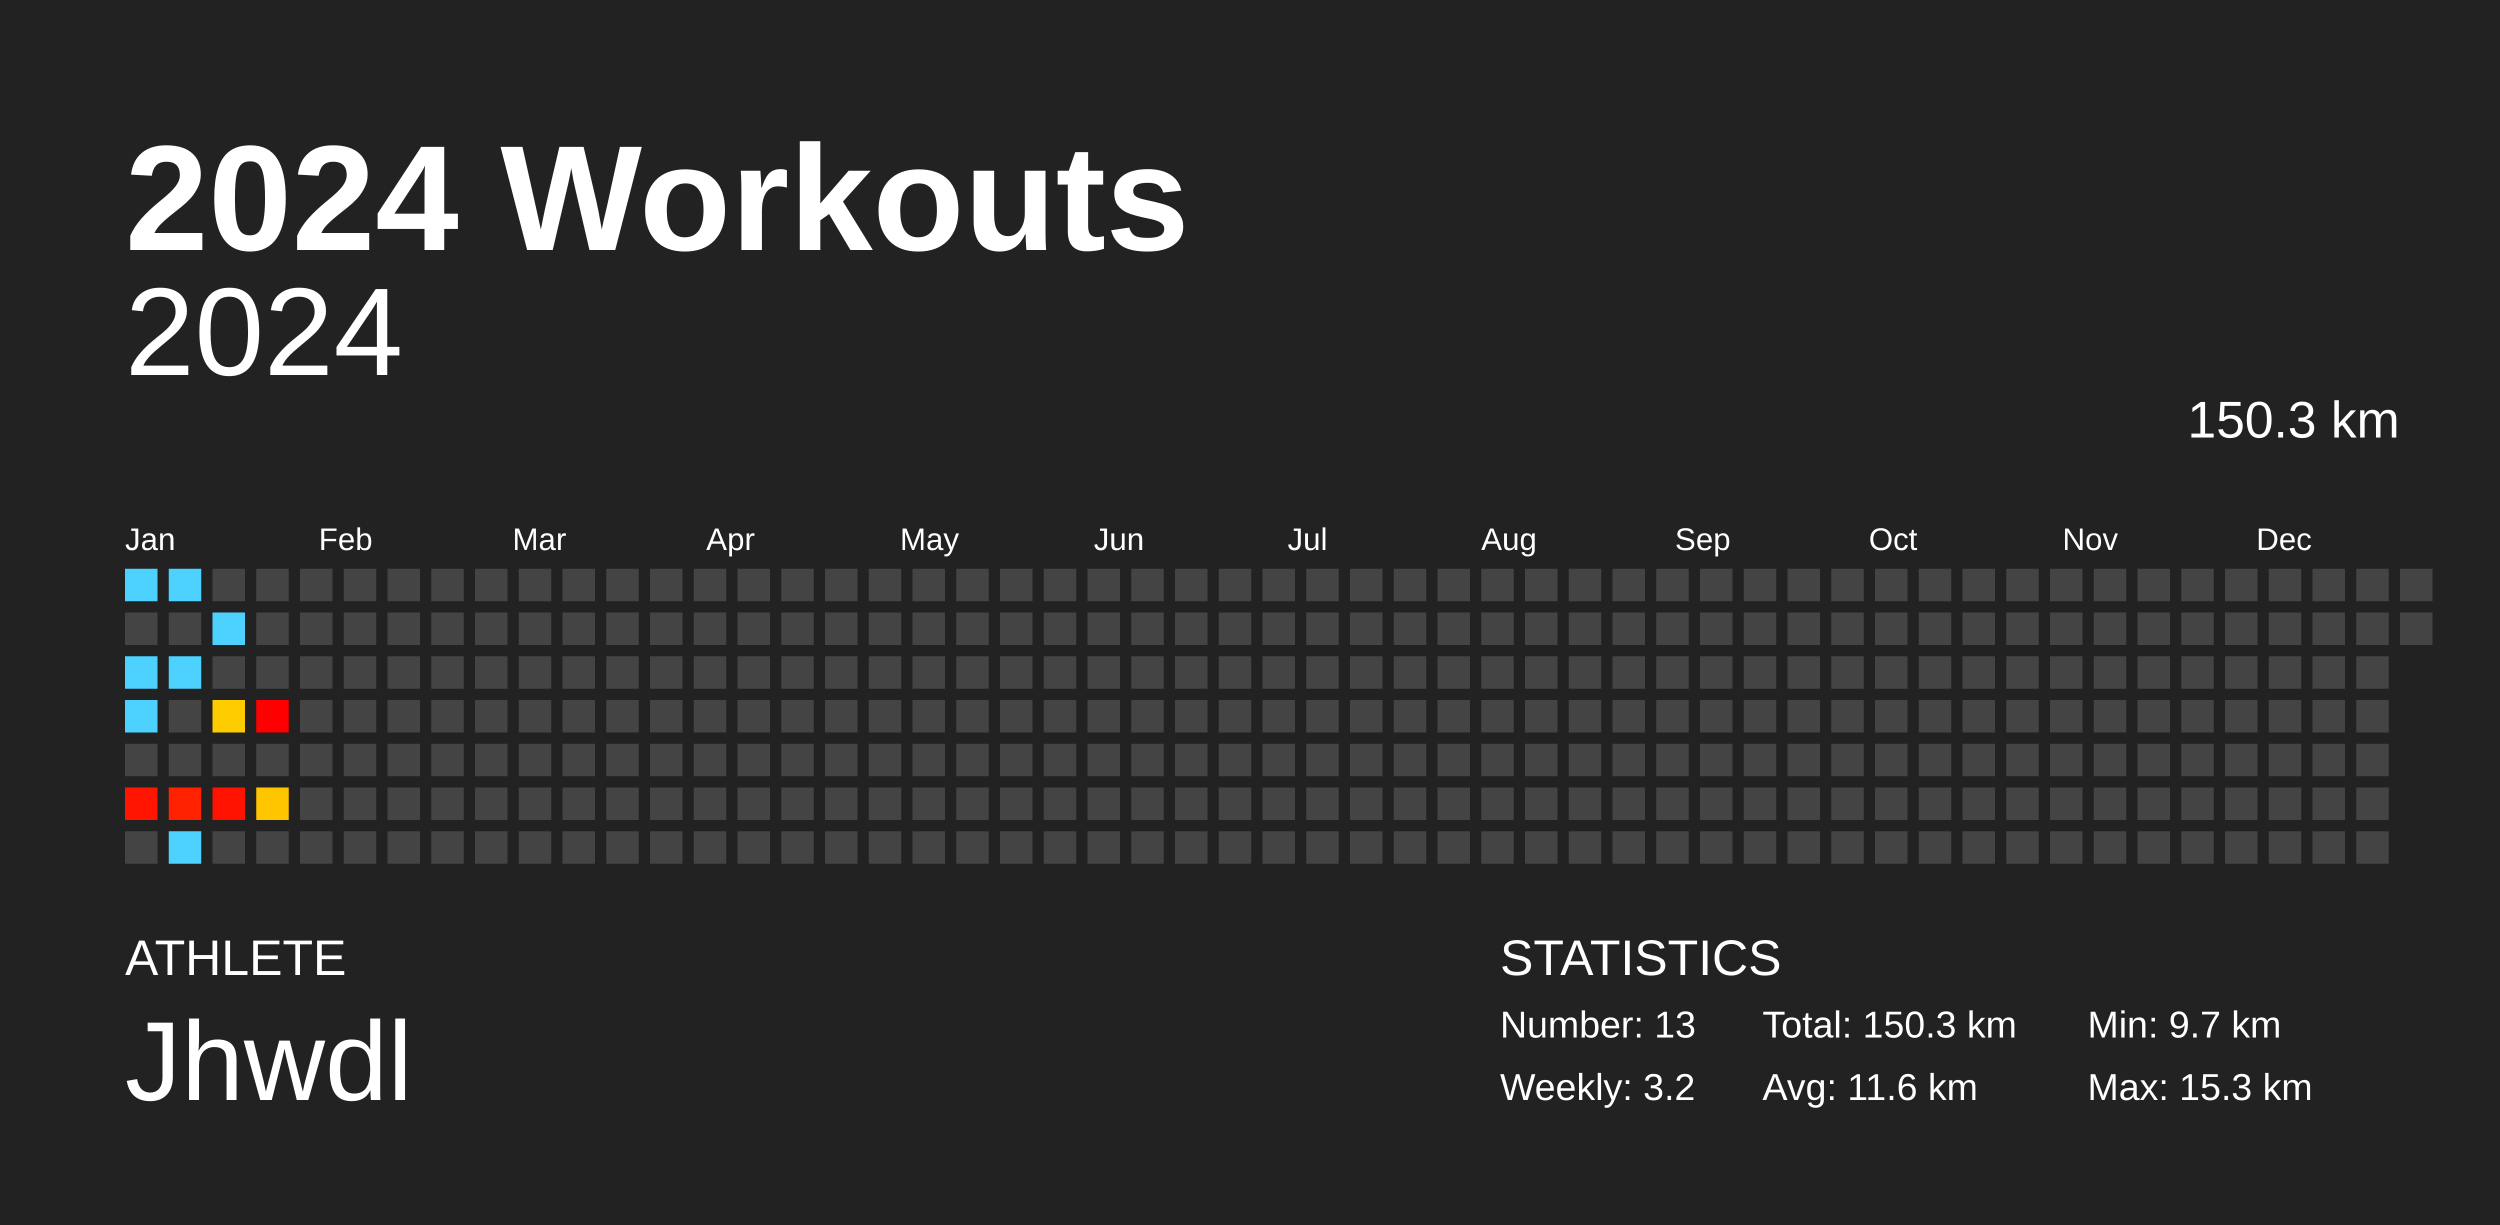
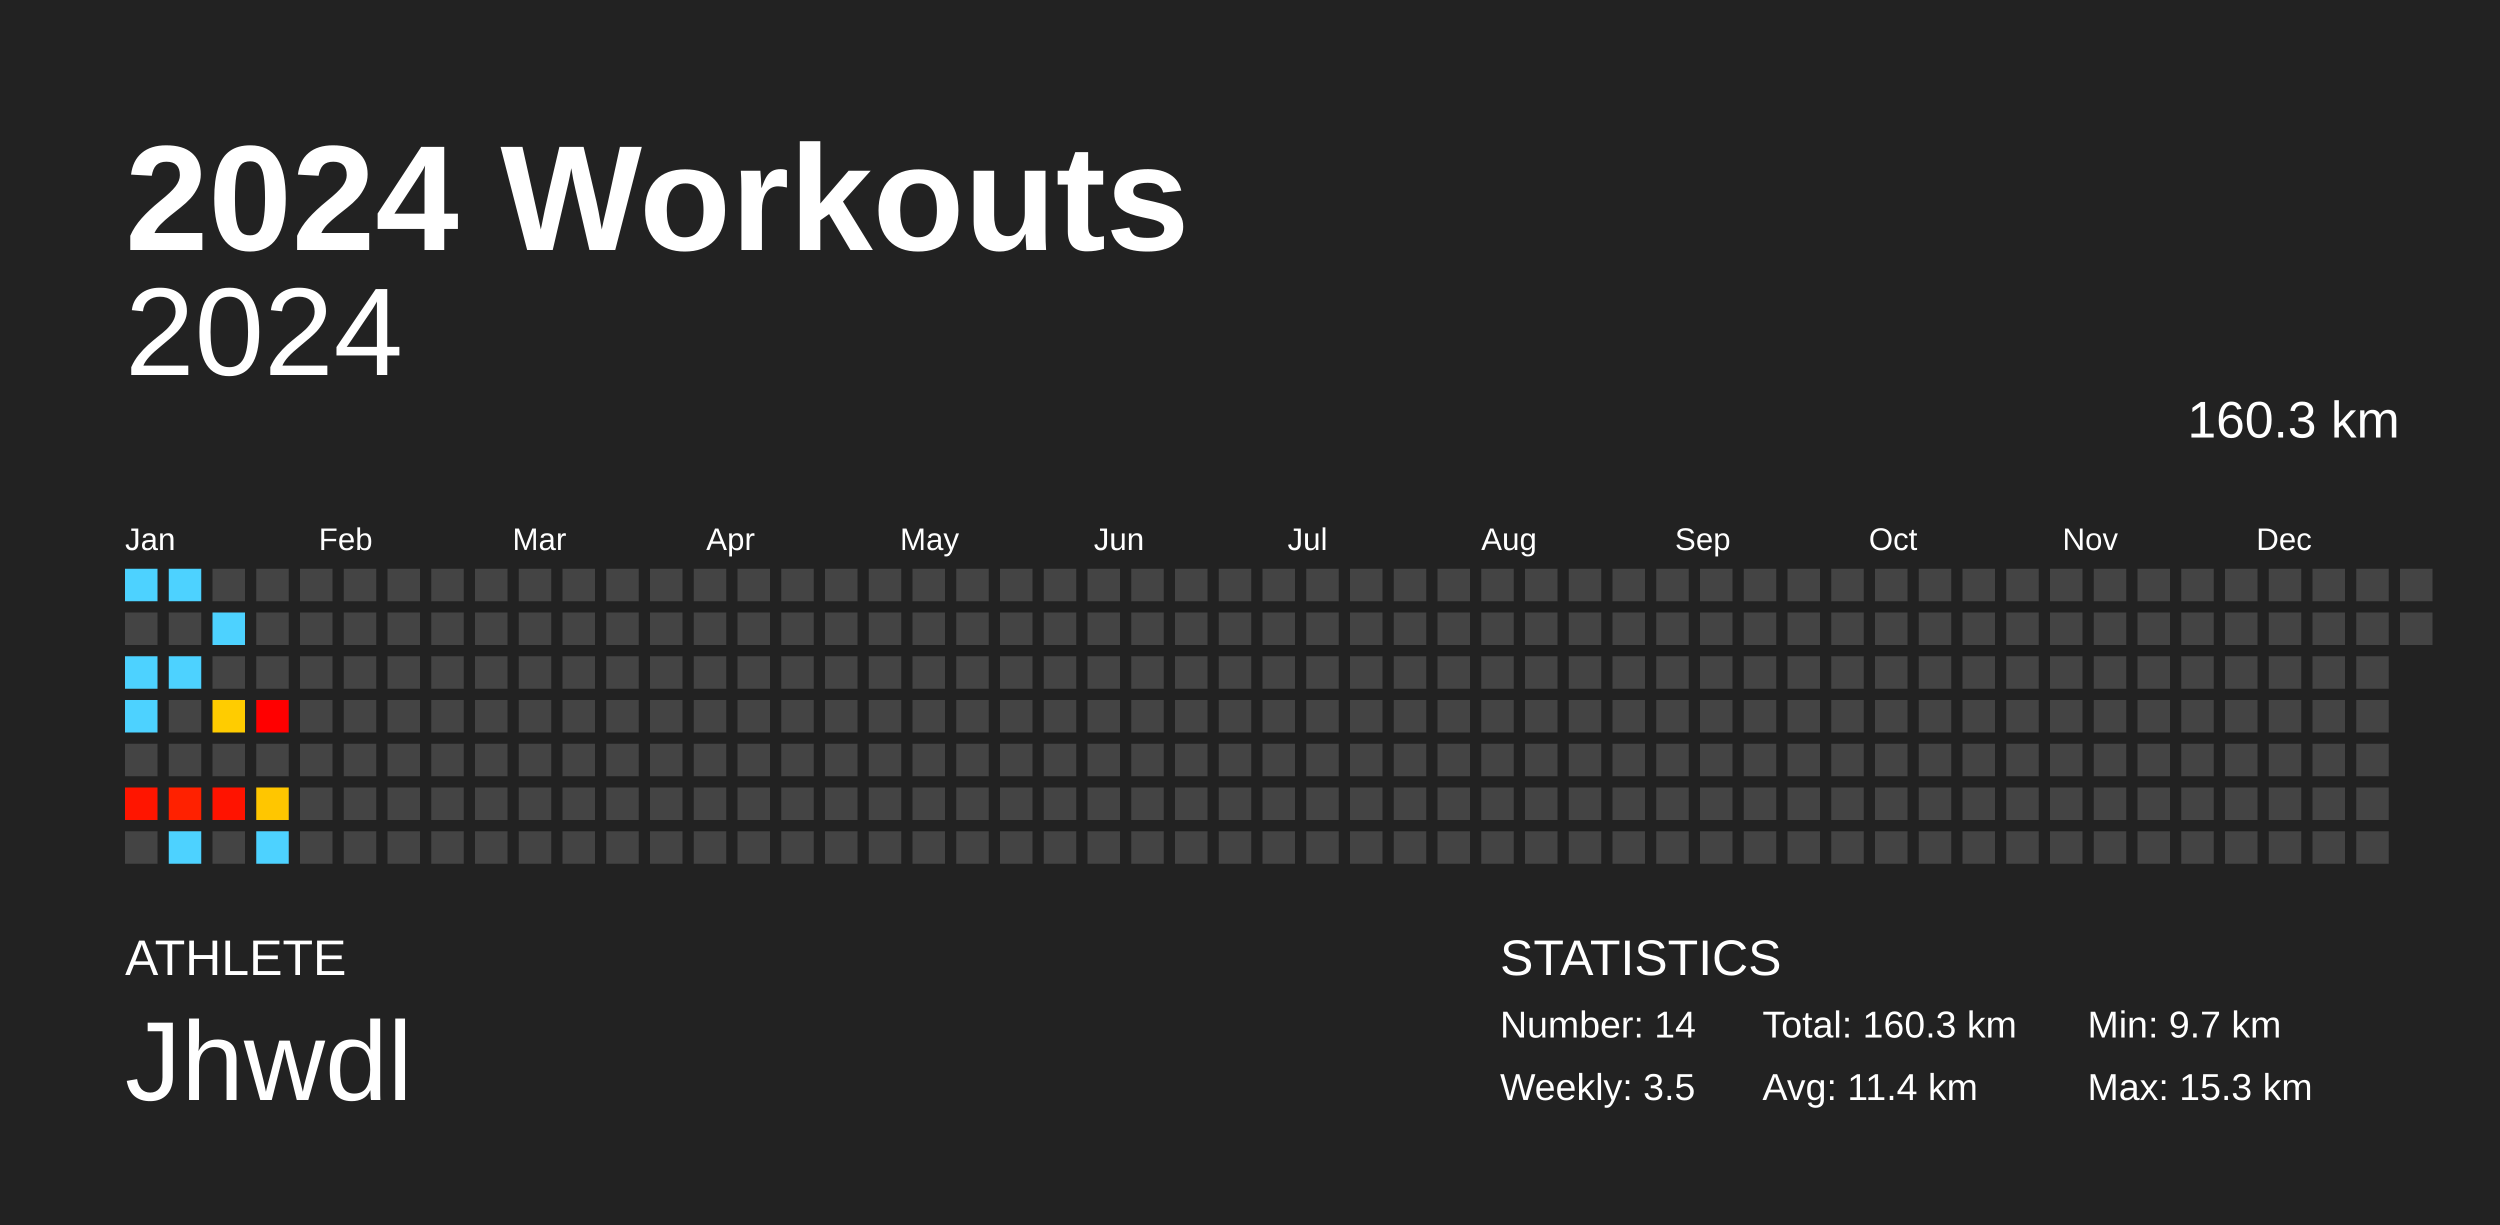
<svg xmlns="http://www.w3.org/2000/svg" baseProfile="full" height="98mm" version="1.1" viewBox="0,0,200,98" width="200mm">
  <defs />
  <rect fill="#222222" height="98" width="200" x="0" y="0" />
  <text fill="#FFFFFF" style="font-size:12px; font-family:Arial; font-weight:bold;" x="10" y="20">2024 Workouts</text>
  <text fill="#FFFFFF" style="font-size:4px; font-family:Arial" x="10" y="78">ATHLETE</text>
  <text fill="#FFFFFF" style="font-size:9px; font-family:Arial" x="10" y="88">Jhwdl</text>
  <text fill="#FFFFFF" style="font-size:4px; font-family:Arial" x="120" y="78">STATISTICS</text>
-   <text fill="#FFFFFF" style="font-size:3px; font-family:Arial" x="120" y="83">Number: 13</text>
-   <text fill="#FFFFFF" style="font-size:3px; font-family:Arial" x="120" y="88">Weekly: 3.2</text>
-   <text fill="#FFFFFF" style="font-size:3px; font-family:Arial" x="141" y="83">Total: 150.3 km</text>
-   <text fill="#FFFFFF" style="font-size:3px; font-family:Arial" x="141" y="88">Avg: 11.6 km</text>
+   <text fill="#FFFFFF" style="font-size:3px; font-family:Arial" x="120" y="83">Number: 14</text>
+   <text fill="#FFFFFF" style="font-size:3px; font-family:Arial" x="120" y="88">Weekly: 3.5</text>
+   <text fill="#FFFFFF" style="font-size:3px; font-family:Arial" x="141" y="83">Total: 160.3 km</text>
+   <text fill="#FFFFFF" style="font-size:3px; font-family:Arial" x="141" y="88">Avg: 11.4 km</text>
  <text fill="#FFFFFF" style="font-size:3px; font-family:Arial" x="167" y="83">Min: 9.7 km</text>
  <text fill="#FFFFFF" style="font-size:3px; font-family:Arial" x="167" y="88">Max: 15.3 km</text>
  <text alignment-baseline="hanging" fill="#FFFFFF" style="font-size:10.0px; font-family:Arial;" x="10" y="30">2024</text>
-   <text alignment-baseline="hanging" fill="#FFFFFF" style="font-size:4.125px; font-family:Arial;" x="175" y="35">150.3 km</text>
+   <text alignment-baseline="hanging" fill="#FFFFFF" style="font-size:4.125px; font-family:Arial;" x="175" y="35">160.3 km</text>
  <text fill="#FFFFFF" style="font-size:2.5px; font-family:Arial" x="10.0" y="44">Jan</text>
  <text fill="#FFFFFF" style="font-size:2.5px; font-family:Arial" x="25.5" y="44">Feb</text>
  <text fill="#FFFFFF" style="font-size:2.5px; font-family:Arial" x="41.0" y="44">Mar</text>
  <text fill="#FFFFFF" style="font-size:2.5px; font-family:Arial" x="56.5" y="44">Apr</text>
  <text fill="#FFFFFF" style="font-size:2.5px; font-family:Arial" x="72.0" y="44">May</text>
  <text fill="#FFFFFF" style="font-size:2.5px; font-family:Arial" x="87.5" y="44">Jun</text>
  <text fill="#FFFFFF" style="font-size:2.5px; font-family:Arial" x="103.0" y="44">Jul</text>
  <text fill="#FFFFFF" style="font-size:2.5px; font-family:Arial" x="118.5" y="44">Aug</text>
  <text fill="#FFFFFF" style="font-size:2.5px; font-family:Arial" x="134.0" y="44">Sep</text>
  <text fill="#FFFFFF" style="font-size:2.5px; font-family:Arial" x="149.5" y="44">Oct</text>
  <text fill="#FFFFFF" style="font-size:2.5px; font-family:Arial" x="165.0" y="44">Nov</text>
  <text fill="#FFFFFF" style="font-size:2.5px; font-family:Arial" x="180.5" y="44">Dec</text>
  <rect fill="#4dd2ff" height="2.6" width="2.6" x="10.0" y="45.5" />
  <rect fill="#444444" height="2.6" width="2.6" x="10.0" y="49.0" />
  <rect fill="#4dd2ff" height="2.6" width="2.6" x="10.0" y="52.5" />
  <rect fill="#4dd2ff" height="2.6" width="2.6" x="10.0" y="56.0" />
  <rect fill="#444444" height="2.6" width="2.6" x="10.0" y="59.5" />
  <rect fill="#ff1500" height="2.6" width="2.6" x="10.0" y="63.0" />
  <rect fill="#444444" height="2.6" width="2.6" x="10.0" y="66.5" />
  <rect fill="#4dd2ff" height="2.6" width="2.6" x="13.5" y="45.5" />
  <rect fill="#444444" height="2.6" width="2.6" x="13.5" y="49.0" />
  <rect fill="#4dd2ff" height="2.6" width="2.6" x="13.5" y="52.5" />
  <rect fill="#444444" height="2.6" width="2.6" x="13.5" y="56.0" />
  <rect fill="#444444" height="2.6" width="2.6" x="13.5" y="59.5" />
  <rect fill="#ff2100" height="2.6" width="2.6" x="13.5" y="63.0" />
  <rect fill="#4dd2ff" height="2.6" width="2.6" x="13.5" y="66.5" />
  <rect fill="#444444" height="2.6" width="2.6" x="17.0" y="45.5" />
  <rect fill="#4dd2ff" height="2.6" width="2.6" x="17.0" y="49.0" />
  <rect fill="#444444" height="2.6" width="2.6" x="17.0" y="52.5" />
  <rect fill="#ffcc00" height="2.6" width="2.6" x="17.0" y="56.0" />
  <rect fill="#444444" height="2.6" width="2.6" x="17.0" y="59.5" />
  <rect fill="#ff1300" height="2.6" width="2.6" x="17.0" y="63.0" />
  <rect fill="#444444" height="2.6" width="2.6" x="17.0" y="66.5" />
  <rect fill="#444444" height="2.6" width="2.6" x="20.5" y="45.5" />
  <rect fill="#444444" height="2.6" width="2.6" x="20.5" y="49.0" />
  <rect fill="#444444" height="2.6" width="2.6" x="20.5" y="52.5" />
  <rect fill="#ff0000" height="2.6" width="2.6" x="20.5" y="56.0" />
  <rect fill="#444444" height="2.6" width="2.6" x="20.5" y="59.5" />
  <rect fill="#ffc600" height="2.6" width="2.6" x="20.5" y="63.0" />
-   <rect fill="#444444" height="2.6" width="2.6" x="20.5" y="66.5" />
+   <rect fill="#4dd2ff" height="2.6" width="2.6" x="20.5" y="66.5" />
  <rect fill="#444444" height="2.6" width="2.6" x="24.0" y="45.5" />
  <rect fill="#444444" height="2.6" width="2.6" x="24.0" y="49.0" />
  <rect fill="#444444" height="2.6" width="2.6" x="24.0" y="52.5" />
  <rect fill="#444444" height="2.6" width="2.6" x="24.0" y="56.0" />
  <rect fill="#444444" height="2.6" width="2.6" x="24.0" y="59.5" />
  <rect fill="#444444" height="2.6" width="2.6" x="24.0" y="63.0" />
  <rect fill="#444444" height="2.6" width="2.6" x="24.0" y="66.5" />
  <rect fill="#444444" height="2.6" width="2.6" x="27.5" y="45.5" />
  <rect fill="#444444" height="2.6" width="2.6" x="27.5" y="49.0" />
  <rect fill="#444444" height="2.6" width="2.6" x="27.5" y="52.5" />
  <rect fill="#444444" height="2.6" width="2.6" x="27.5" y="56.0" />
  <rect fill="#444444" height="2.6" width="2.6" x="27.5" y="59.5" />
  <rect fill="#444444" height="2.6" width="2.6" x="27.5" y="63.0" />
  <rect fill="#444444" height="2.6" width="2.6" x="27.5" y="66.5" />
  <rect fill="#444444" height="2.6" width="2.6" x="31.0" y="45.5" />
  <rect fill="#444444" height="2.6" width="2.6" x="31.0" y="49.0" />
  <rect fill="#444444" height="2.6" width="2.6" x="31.0" y="52.5" />
  <rect fill="#444444" height="2.6" width="2.6" x="31.0" y="56.0" />
  <rect fill="#444444" height="2.6" width="2.6" x="31.0" y="59.5" />
  <rect fill="#444444" height="2.6" width="2.6" x="31.0" y="63.0" />
  <rect fill="#444444" height="2.6" width="2.6" x="31.0" y="66.5" />
  <rect fill="#444444" height="2.6" width="2.6" x="34.5" y="45.5" />
  <rect fill="#444444" height="2.6" width="2.6" x="34.5" y="49.0" />
  <rect fill="#444444" height="2.6" width="2.6" x="34.5" y="52.5" />
  <rect fill="#444444" height="2.6" width="2.6" x="34.5" y="56.0" />
  <rect fill="#444444" height="2.6" width="2.6" x="34.5" y="59.5" />
  <rect fill="#444444" height="2.6" width="2.6" x="34.5" y="63.0" />
  <rect fill="#444444" height="2.6" width="2.6" x="34.5" y="66.5" />
  <rect fill="#444444" height="2.6" width="2.6" x="38.0" y="45.5" />
  <rect fill="#444444" height="2.6" width="2.6" x="38.0" y="49.0" />
  <rect fill="#444444" height="2.6" width="2.6" x="38.0" y="52.5" />
  <rect fill="#444444" height="2.6" width="2.6" x="38.0" y="56.0" />
  <rect fill="#444444" height="2.6" width="2.6" x="38.0" y="59.5" />
  <rect fill="#444444" height="2.6" width="2.6" x="38.0" y="63.0" />
  <rect fill="#444444" height="2.6" width="2.6" x="38.0" y="66.5" />
  <rect fill="#444444" height="2.6" width="2.6" x="41.5" y="45.5" />
  <rect fill="#444444" height="2.6" width="2.6" x="41.5" y="49.0" />
  <rect fill="#444444" height="2.6" width="2.6" x="41.5" y="52.5" />
  <rect fill="#444444" height="2.6" width="2.6" x="41.5" y="56.0" />
  <rect fill="#444444" height="2.6" width="2.6" x="41.5" y="59.5" />
  <rect fill="#444444" height="2.6" width="2.6" x="41.5" y="63.0" />
  <rect fill="#444444" height="2.6" width="2.6" x="41.5" y="66.5" />
  <rect fill="#444444" height="2.6" width="2.6" x="45.0" y="45.5" />
  <rect fill="#444444" height="2.6" width="2.6" x="45.0" y="49.0" />
  <rect fill="#444444" height="2.6" width="2.6" x="45.0" y="52.5" />
  <rect fill="#444444" height="2.6" width="2.6" x="45.0" y="56.0" />
  <rect fill="#444444" height="2.6" width="2.6" x="45.0" y="59.5" />
  <rect fill="#444444" height="2.6" width="2.6" x="45.0" y="63.0" />
  <rect fill="#444444" height="2.6" width="2.6" x="45.0" y="66.5" />
  <rect fill="#444444" height="2.6" width="2.6" x="48.5" y="45.5" />
  <rect fill="#444444" height="2.6" width="2.6" x="48.5" y="49.0" />
  <rect fill="#444444" height="2.6" width="2.6" x="48.5" y="52.5" />
  <rect fill="#444444" height="2.6" width="2.6" x="48.5" y="56.0" />
  <rect fill="#444444" height="2.6" width="2.6" x="48.5" y="59.5" />
  <rect fill="#444444" height="2.6" width="2.6" x="48.5" y="63.0" />
  <rect fill="#444444" height="2.6" width="2.6" x="48.5" y="66.5" />
  <rect fill="#444444" height="2.6" width="2.6" x="52.0" y="45.5" />
  <rect fill="#444444" height="2.6" width="2.6" x="52.0" y="49.0" />
  <rect fill="#444444" height="2.6" width="2.6" x="52.0" y="52.5" />
  <rect fill="#444444" height="2.6" width="2.6" x="52.0" y="56.0" />
  <rect fill="#444444" height="2.6" width="2.6" x="52.0" y="59.5" />
  <rect fill="#444444" height="2.6" width="2.6" x="52.0" y="63.0" />
  <rect fill="#444444" height="2.6" width="2.6" x="52.0" y="66.5" />
  <rect fill="#444444" height="2.6" width="2.6" x="55.5" y="45.5" />
  <rect fill="#444444" height="2.6" width="2.6" x="55.5" y="49.0" />
  <rect fill="#444444" height="2.6" width="2.6" x="55.5" y="52.5" />
  <rect fill="#444444" height="2.6" width="2.6" x="55.5" y="56.0" />
  <rect fill="#444444" height="2.6" width="2.6" x="55.5" y="59.5" />
  <rect fill="#444444" height="2.6" width="2.6" x="55.5" y="63.0" />
  <rect fill="#444444" height="2.6" width="2.6" x="55.5" y="66.5" />
  <rect fill="#444444" height="2.6" width="2.6" x="59.0" y="45.5" />
  <rect fill="#444444" height="2.6" width="2.6" x="59.0" y="49.0" />
  <rect fill="#444444" height="2.6" width="2.6" x="59.0" y="52.5" />
  <rect fill="#444444" height="2.6" width="2.6" x="59.0" y="56.0" />
  <rect fill="#444444" height="2.6" width="2.6" x="59.0" y="59.5" />
  <rect fill="#444444" height="2.6" width="2.6" x="59.0" y="63.0" />
  <rect fill="#444444" height="2.6" width="2.6" x="59.0" y="66.5" />
  <rect fill="#444444" height="2.6" width="2.6" x="62.5" y="45.5" />
  <rect fill="#444444" height="2.6" width="2.6" x="62.5" y="49.0" />
  <rect fill="#444444" height="2.6" width="2.6" x="62.5" y="52.5" />
  <rect fill="#444444" height="2.6" width="2.6" x="62.5" y="56.0" />
  <rect fill="#444444" height="2.6" width="2.6" x="62.5" y="59.5" />
  <rect fill="#444444" height="2.6" width="2.6" x="62.5" y="63.0" />
  <rect fill="#444444" height="2.6" width="2.6" x="62.5" y="66.5" />
  <rect fill="#444444" height="2.6" width="2.6" x="66.0" y="45.5" />
  <rect fill="#444444" height="2.6" width="2.6" x="66.0" y="49.0" />
  <rect fill="#444444" height="2.6" width="2.6" x="66.0" y="52.5" />
  <rect fill="#444444" height="2.6" width="2.6" x="66.0" y="56.0" />
  <rect fill="#444444" height="2.6" width="2.6" x="66.0" y="59.5" />
  <rect fill="#444444" height="2.6" width="2.6" x="66.0" y="63.0" />
  <rect fill="#444444" height="2.6" width="2.6" x="66.0" y="66.5" />
  <rect fill="#444444" height="2.6" width="2.6" x="69.5" y="45.5" />
  <rect fill="#444444" height="2.6" width="2.6" x="69.5" y="49.0" />
  <rect fill="#444444" height="2.6" width="2.6" x="69.5" y="52.5" />
  <rect fill="#444444" height="2.6" width="2.6" x="69.5" y="56.0" />
  <rect fill="#444444" height="2.6" width="2.6" x="69.5" y="59.5" />
  <rect fill="#444444" height="2.6" width="2.6" x="69.5" y="63.0" />
  <rect fill="#444444" height="2.6" width="2.6" x="69.5" y="66.5" />
  <rect fill="#444444" height="2.6" width="2.6" x="73.0" y="45.5" />
  <rect fill="#444444" height="2.6" width="2.6" x="73.0" y="49.0" />
  <rect fill="#444444" height="2.6" width="2.6" x="73.0" y="52.5" />
  <rect fill="#444444" height="2.6" width="2.6" x="73.0" y="56.0" />
  <rect fill="#444444" height="2.6" width="2.6" x="73.0" y="59.5" />
  <rect fill="#444444" height="2.6" width="2.6" x="73.0" y="63.0" />
  <rect fill="#444444" height="2.6" width="2.6" x="73.0" y="66.5" />
  <rect fill="#444444" height="2.6" width="2.6" x="76.5" y="45.5" />
  <rect fill="#444444" height="2.6" width="2.6" x="76.5" y="49.0" />
  <rect fill="#444444" height="2.6" width="2.6" x="76.5" y="52.5" />
  <rect fill="#444444" height="2.6" width="2.6" x="76.5" y="56.0" />
  <rect fill="#444444" height="2.6" width="2.6" x="76.5" y="59.5" />
  <rect fill="#444444" height="2.6" width="2.6" x="76.5" y="63.0" />
  <rect fill="#444444" height="2.6" width="2.6" x="76.5" y="66.5" />
  <rect fill="#444444" height="2.6" width="2.6" x="80.0" y="45.5" />
  <rect fill="#444444" height="2.6" width="2.6" x="80.0" y="49.0" />
  <rect fill="#444444" height="2.6" width="2.6" x="80.0" y="52.5" />
  <rect fill="#444444" height="2.6" width="2.6" x="80.0" y="56.0" />
  <rect fill="#444444" height="2.6" width="2.6" x="80.0" y="59.5" />
  <rect fill="#444444" height="2.6" width="2.6" x="80.0" y="63.0" />
  <rect fill="#444444" height="2.6" width="2.6" x="80.0" y="66.5" />
  <rect fill="#444444" height="2.6" width="2.6" x="83.5" y="45.5" />
  <rect fill="#444444" height="2.6" width="2.6" x="83.5" y="49.0" />
  <rect fill="#444444" height="2.6" width="2.6" x="83.5" y="52.5" />
  <rect fill="#444444" height="2.6" width="2.6" x="83.5" y="56.0" />
  <rect fill="#444444" height="2.6" width="2.6" x="83.5" y="59.5" />
  <rect fill="#444444" height="2.6" width="2.6" x="83.5" y="63.0" />
  <rect fill="#444444" height="2.6" width="2.6" x="83.5" y="66.5" />
  <rect fill="#444444" height="2.6" width="2.6" x="87.0" y="45.5" />
  <rect fill="#444444" height="2.6" width="2.6" x="87.0" y="49.0" />
  <rect fill="#444444" height="2.6" width="2.6" x="87.0" y="52.5" />
  <rect fill="#444444" height="2.6" width="2.6" x="87.0" y="56.0" />
  <rect fill="#444444" height="2.6" width="2.6" x="87.0" y="59.5" />
  <rect fill="#444444" height="2.6" width="2.6" x="87.0" y="63.0" />
  <rect fill="#444444" height="2.6" width="2.6" x="87.0" y="66.5" />
  <rect fill="#444444" height="2.6" width="2.6" x="90.5" y="45.5" />
  <rect fill="#444444" height="2.6" width="2.6" x="90.5" y="49.0" />
  <rect fill="#444444" height="2.6" width="2.6" x="90.5" y="52.5" />
  <rect fill="#444444" height="2.6" width="2.6" x="90.5" y="56.0" />
  <rect fill="#444444" height="2.6" width="2.6" x="90.5" y="59.5" />
  <rect fill="#444444" height="2.6" width="2.6" x="90.5" y="63.0" />
  <rect fill="#444444" height="2.6" width="2.6" x="90.5" y="66.5" />
  <rect fill="#444444" height="2.6" width="2.6" x="94.0" y="45.5" />
  <rect fill="#444444" height="2.6" width="2.6" x="94.0" y="49.0" />
  <rect fill="#444444" height="2.6" width="2.6" x="94.0" y="52.5" />
  <rect fill="#444444" height="2.6" width="2.6" x="94.0" y="56.0" />
  <rect fill="#444444" height="2.6" width="2.6" x="94.0" y="59.5" />
  <rect fill="#444444" height="2.6" width="2.6" x="94.0" y="63.0" />
  <rect fill="#444444" height="2.6" width="2.6" x="94.0" y="66.5" />
  <rect fill="#444444" height="2.6" width="2.6" x="97.5" y="45.5" />
  <rect fill="#444444" height="2.6" width="2.6" x="97.5" y="49.0" />
  <rect fill="#444444" height="2.6" width="2.6" x="97.5" y="52.5" />
  <rect fill="#444444" height="2.6" width="2.6" x="97.5" y="56.0" />
  <rect fill="#444444" height="2.6" width="2.6" x="97.5" y="59.5" />
  <rect fill="#444444" height="2.6" width="2.6" x="97.5" y="63.0" />
  <rect fill="#444444" height="2.6" width="2.6" x="97.5" y="66.5" />
  <rect fill="#444444" height="2.6" width="2.6" x="101.0" y="45.5" />
  <rect fill="#444444" height="2.6" width="2.6" x="101.0" y="49.0" />
  <rect fill="#444444" height="2.6" width="2.6" x="101.0" y="52.5" />
  <rect fill="#444444" height="2.6" width="2.6" x="101.0" y="56.0" />
  <rect fill="#444444" height="2.6" width="2.6" x="101.0" y="59.5" />
  <rect fill="#444444" height="2.6" width="2.6" x="101.0" y="63.0" />
  <rect fill="#444444" height="2.6" width="2.6" x="101.0" y="66.5" />
  <rect fill="#444444" height="2.6" width="2.6" x="104.5" y="45.5" />
  <rect fill="#444444" height="2.6" width="2.6" x="104.5" y="49.0" />
  <rect fill="#444444" height="2.6" width="2.6" x="104.5" y="52.5" />
  <rect fill="#444444" height="2.6" width="2.6" x="104.5" y="56.0" />
  <rect fill="#444444" height="2.6" width="2.6" x="104.5" y="59.5" />
  <rect fill="#444444" height="2.6" width="2.6" x="104.5" y="63.0" />
  <rect fill="#444444" height="2.6" width="2.6" x="104.5" y="66.5" />
  <rect fill="#444444" height="2.6" width="2.6" x="108.0" y="45.5" />
  <rect fill="#444444" height="2.6" width="2.6" x="108.0" y="49.0" />
  <rect fill="#444444" height="2.6" width="2.6" x="108.0" y="52.5" />
  <rect fill="#444444" height="2.6" width="2.6" x="108.0" y="56.0" />
  <rect fill="#444444" height="2.6" width="2.6" x="108.0" y="59.5" />
  <rect fill="#444444" height="2.6" width="2.6" x="108.0" y="63.0" />
  <rect fill="#444444" height="2.6" width="2.6" x="108.0" y="66.5" />
  <rect fill="#444444" height="2.6" width="2.6" x="111.5" y="45.5" />
  <rect fill="#444444" height="2.6" width="2.6" x="111.5" y="49.0" />
  <rect fill="#444444" height="2.6" width="2.6" x="111.5" y="52.5" />
  <rect fill="#444444" height="2.6" width="2.6" x="111.5" y="56.0" />
  <rect fill="#444444" height="2.6" width="2.6" x="111.5" y="59.5" />
  <rect fill="#444444" height="2.6" width="2.6" x="111.5" y="63.0" />
  <rect fill="#444444" height="2.6" width="2.6" x="111.5" y="66.5" />
  <rect fill="#444444" height="2.6" width="2.6" x="115.0" y="45.5" />
  <rect fill="#444444" height="2.6" width="2.6" x="115.0" y="49.0" />
  <rect fill="#444444" height="2.6" width="2.6" x="115.0" y="52.5" />
  <rect fill="#444444" height="2.6" width="2.6" x="115.0" y="56.0" />
  <rect fill="#444444" height="2.6" width="2.6" x="115.0" y="59.5" />
  <rect fill="#444444" height="2.6" width="2.6" x="115.0" y="63.0" />
  <rect fill="#444444" height="2.6" width="2.6" x="115.0" y="66.5" />
  <rect fill="#444444" height="2.6" width="2.6" x="118.5" y="45.5" />
  <rect fill="#444444" height="2.6" width="2.6" x="118.5" y="49.0" />
  <rect fill="#444444" height="2.6" width="2.6" x="118.5" y="52.5" />
  <rect fill="#444444" height="2.6" width="2.6" x="118.5" y="56.0" />
  <rect fill="#444444" height="2.6" width="2.6" x="118.5" y="59.5" />
  <rect fill="#444444" height="2.6" width="2.6" x="118.5" y="63.0" />
  <rect fill="#444444" height="2.6" width="2.6" x="118.5" y="66.5" />
  <rect fill="#444444" height="2.6" width="2.6" x="122.0" y="45.5" />
  <rect fill="#444444" height="2.6" width="2.6" x="122.0" y="49.0" />
  <rect fill="#444444" height="2.6" width="2.6" x="122.0" y="52.5" />
  <rect fill="#444444" height="2.6" width="2.6" x="122.0" y="56.0" />
  <rect fill="#444444" height="2.6" width="2.6" x="122.0" y="59.5" />
  <rect fill="#444444" height="2.6" width="2.6" x="122.0" y="63.0" />
  <rect fill="#444444" height="2.6" width="2.6" x="122.0" y="66.5" />
  <rect fill="#444444" height="2.6" width="2.6" x="125.5" y="45.5" />
  <rect fill="#444444" height="2.6" width="2.6" x="125.5" y="49.0" />
  <rect fill="#444444" height="2.6" width="2.6" x="125.5" y="52.5" />
  <rect fill="#444444" height="2.6" width="2.6" x="125.5" y="56.0" />
  <rect fill="#444444" height="2.6" width="2.6" x="125.5" y="59.5" />
  <rect fill="#444444" height="2.6" width="2.6" x="125.5" y="63.0" />
  <rect fill="#444444" height="2.6" width="2.6" x="125.5" y="66.5" />
  <rect fill="#444444" height="2.6" width="2.6" x="129.0" y="45.5" />
  <rect fill="#444444" height="2.6" width="2.6" x="129.0" y="49.0" />
  <rect fill="#444444" height="2.6" width="2.6" x="129.0" y="52.5" />
  <rect fill="#444444" height="2.6" width="2.6" x="129.0" y="56.0" />
  <rect fill="#444444" height="2.6" width="2.6" x="129.0" y="59.5" />
  <rect fill="#444444" height="2.6" width="2.6" x="129.0" y="63.0" />
  <rect fill="#444444" height="2.6" width="2.6" x="129.0" y="66.5" />
  <rect fill="#444444" height="2.6" width="2.6" x="132.5" y="45.5" />
  <rect fill="#444444" height="2.6" width="2.6" x="132.5" y="49.0" />
  <rect fill="#444444" height="2.6" width="2.6" x="132.5" y="52.5" />
  <rect fill="#444444" height="2.6" width="2.6" x="132.5" y="56.0" />
  <rect fill="#444444" height="2.6" width="2.6" x="132.5" y="59.5" />
  <rect fill="#444444" height="2.6" width="2.6" x="132.5" y="63.0" />
  <rect fill="#444444" height="2.6" width="2.6" x="132.5" y="66.5" />
  <rect fill="#444444" height="2.6" width="2.6" x="136.0" y="45.5" />
  <rect fill="#444444" height="2.6" width="2.6" x="136.0" y="49.0" />
  <rect fill="#444444" height="2.6" width="2.6" x="136.0" y="52.5" />
  <rect fill="#444444" height="2.6" width="2.6" x="136.0" y="56.0" />
  <rect fill="#444444" height="2.6" width="2.6" x="136.0" y="59.5" />
  <rect fill="#444444" height="2.6" width="2.6" x="136.0" y="63.0" />
  <rect fill="#444444" height="2.6" width="2.6" x="136.0" y="66.5" />
  <rect fill="#444444" height="2.6" width="2.6" x="139.5" y="45.5" />
  <rect fill="#444444" height="2.6" width="2.6" x="139.5" y="49.0" />
  <rect fill="#444444" height="2.6" width="2.6" x="139.5" y="52.5" />
  <rect fill="#444444" height="2.6" width="2.6" x="139.5" y="56.0" />
  <rect fill="#444444" height="2.6" width="2.6" x="139.5" y="59.5" />
  <rect fill="#444444" height="2.6" width="2.6" x="139.5" y="63.0" />
  <rect fill="#444444" height="2.6" width="2.6" x="139.5" y="66.5" />
  <rect fill="#444444" height="2.6" width="2.6" x="143.0" y="45.5" />
  <rect fill="#444444" height="2.6" width="2.6" x="143.0" y="49.0" />
  <rect fill="#444444" height="2.6" width="2.6" x="143.0" y="52.5" />
  <rect fill="#444444" height="2.6" width="2.6" x="143.0" y="56.0" />
  <rect fill="#444444" height="2.6" width="2.6" x="143.0" y="59.5" />
  <rect fill="#444444" height="2.6" width="2.6" x="143.0" y="63.0" />
  <rect fill="#444444" height="2.6" width="2.6" x="143.0" y="66.5" />
  <rect fill="#444444" height="2.6" width="2.6" x="146.5" y="45.5" />
  <rect fill="#444444" height="2.6" width="2.6" x="146.5" y="49.0" />
  <rect fill="#444444" height="2.6" width="2.6" x="146.5" y="52.5" />
  <rect fill="#444444" height="2.6" width="2.6" x="146.5" y="56.0" />
  <rect fill="#444444" height="2.6" width="2.6" x="146.5" y="59.5" />
  <rect fill="#444444" height="2.6" width="2.6" x="146.5" y="63.0" />
  <rect fill="#444444" height="2.6" width="2.6" x="146.5" y="66.5" />
  <rect fill="#444444" height="2.6" width="2.6" x="150.0" y="45.5" />
  <rect fill="#444444" height="2.6" width="2.6" x="150.0" y="49.0" />
  <rect fill="#444444" height="2.6" width="2.6" x="150.0" y="52.5" />
  <rect fill="#444444" height="2.6" width="2.6" x="150.0" y="56.0" />
  <rect fill="#444444" height="2.6" width="2.6" x="150.0" y="59.5" />
  <rect fill="#444444" height="2.6" width="2.6" x="150.0" y="63.0" />
  <rect fill="#444444" height="2.6" width="2.6" x="150.0" y="66.5" />
  <rect fill="#444444" height="2.6" width="2.6" x="153.5" y="45.5" />
  <rect fill="#444444" height="2.6" width="2.6" x="153.5" y="49.0" />
  <rect fill="#444444" height="2.6" width="2.6" x="153.5" y="52.5" />
  <rect fill="#444444" height="2.6" width="2.6" x="153.5" y="56.0" />
  <rect fill="#444444" height="2.6" width="2.6" x="153.5" y="59.5" />
  <rect fill="#444444" height="2.6" width="2.6" x="153.5" y="63.0" />
  <rect fill="#444444" height="2.6" width="2.6" x="153.5" y="66.5" />
  <rect fill="#444444" height="2.6" width="2.6" x="157.0" y="45.5" />
  <rect fill="#444444" height="2.6" width="2.6" x="157.0" y="49.0" />
  <rect fill="#444444" height="2.6" width="2.6" x="157.0" y="52.5" />
  <rect fill="#444444" height="2.6" width="2.6" x="157.0" y="56.0" />
  <rect fill="#444444" height="2.6" width="2.6" x="157.0" y="59.5" />
  <rect fill="#444444" height="2.6" width="2.6" x="157.0" y="63.0" />
  <rect fill="#444444" height="2.6" width="2.6" x="157.0" y="66.5" />
  <rect fill="#444444" height="2.6" width="2.6" x="160.5" y="45.5" />
  <rect fill="#444444" height="2.6" width="2.6" x="160.5" y="49.0" />
  <rect fill="#444444" height="2.6" width="2.6" x="160.5" y="52.5" />
  <rect fill="#444444" height="2.6" width="2.6" x="160.5" y="56.0" />
  <rect fill="#444444" height="2.6" width="2.6" x="160.5" y="59.5" />
  <rect fill="#444444" height="2.6" width="2.6" x="160.5" y="63.0" />
  <rect fill="#444444" height="2.6" width="2.6" x="160.5" y="66.5" />
  <rect fill="#444444" height="2.6" width="2.6" x="164.0" y="45.5" />
  <rect fill="#444444" height="2.6" width="2.6" x="164.0" y="49.0" />
  <rect fill="#444444" height="2.6" width="2.6" x="164.0" y="52.5" />
  <rect fill="#444444" height="2.6" width="2.6" x="164.0" y="56.0" />
  <rect fill="#444444" height="2.6" width="2.6" x="164.0" y="59.5" />
  <rect fill="#444444" height="2.6" width="2.6" x="164.0" y="63.0" />
  <rect fill="#444444" height="2.6" width="2.6" x="164.0" y="66.5" />
  <rect fill="#444444" height="2.6" width="2.6" x="167.5" y="45.5" />
  <rect fill="#444444" height="2.6" width="2.6" x="167.5" y="49.0" />
  <rect fill="#444444" height="2.6" width="2.6" x="167.5" y="52.5" />
  <rect fill="#444444" height="2.6" width="2.6" x="167.5" y="56.0" />
  <rect fill="#444444" height="2.6" width="2.6" x="167.5" y="59.5" />
  <rect fill="#444444" height="2.6" width="2.6" x="167.5" y="63.0" />
  <rect fill="#444444" height="2.6" width="2.6" x="167.5" y="66.5" />
  <rect fill="#444444" height="2.6" width="2.6" x="171.0" y="45.5" />
  <rect fill="#444444" height="2.6" width="2.6" x="171.0" y="49.0" />
  <rect fill="#444444" height="2.6" width="2.6" x="171.0" y="52.5" />
  <rect fill="#444444" height="2.6" width="2.6" x="171.0" y="56.0" />
  <rect fill="#444444" height="2.6" width="2.6" x="171.0" y="59.5" />
  <rect fill="#444444" height="2.6" width="2.6" x="171.0" y="63.0" />
  <rect fill="#444444" height="2.6" width="2.6" x="171.0" y="66.5" />
  <rect fill="#444444" height="2.6" width="2.6" x="174.5" y="45.5" />
  <rect fill="#444444" height="2.6" width="2.6" x="174.5" y="49.0" />
  <rect fill="#444444" height="2.6" width="2.6" x="174.5" y="52.5" />
  <rect fill="#444444" height="2.6" width="2.6" x="174.5" y="56.0" />
  <rect fill="#444444" height="2.6" width="2.6" x="174.5" y="59.5" />
  <rect fill="#444444" height="2.6" width="2.6" x="174.5" y="63.0" />
  <rect fill="#444444" height="2.6" width="2.6" x="174.5" y="66.5" />
  <rect fill="#444444" height="2.6" width="2.6" x="178.0" y="45.5" />
  <rect fill="#444444" height="2.6" width="2.6" x="178.0" y="49.0" />
  <rect fill="#444444" height="2.6" width="2.6" x="178.0" y="52.5" />
  <rect fill="#444444" height="2.6" width="2.6" x="178.0" y="56.0" />
  <rect fill="#444444" height="2.6" width="2.6" x="178.0" y="59.5" />
  <rect fill="#444444" height="2.6" width="2.6" x="178.0" y="63.0" />
  <rect fill="#444444" height="2.6" width="2.6" x="178.0" y="66.5" />
  <rect fill="#444444" height="2.6" width="2.6" x="181.5" y="45.5" />
  <rect fill="#444444" height="2.6" width="2.6" x="181.5" y="49.0" />
  <rect fill="#444444" height="2.6" width="2.6" x="181.5" y="52.5" />
  <rect fill="#444444" height="2.6" width="2.6" x="181.5" y="56.0" />
  <rect fill="#444444" height="2.6" width="2.6" x="181.5" y="59.5" />
  <rect fill="#444444" height="2.6" width="2.6" x="181.5" y="63.0" />
  <rect fill="#444444" height="2.6" width="2.6" x="181.5" y="66.5" />
  <rect fill="#444444" height="2.6" width="2.6" x="185.0" y="45.5" />
  <rect fill="#444444" height="2.6" width="2.6" x="185.0" y="49.0" />
  <rect fill="#444444" height="2.6" width="2.6" x="185.0" y="52.5" />
  <rect fill="#444444" height="2.6" width="2.6" x="185.0" y="56.0" />
  <rect fill="#444444" height="2.6" width="2.6" x="185.0" y="59.5" />
  <rect fill="#444444" height="2.6" width="2.6" x="185.0" y="63.0" />
  <rect fill="#444444" height="2.6" width="2.6" x="185.0" y="66.5" />
  <rect fill="#444444" height="2.6" width="2.6" x="188.5" y="45.5" />
  <rect fill="#444444" height="2.6" width="2.6" x="188.5" y="49.0" />
  <rect fill="#444444" height="2.6" width="2.6" x="188.5" y="52.5" />
  <rect fill="#444444" height="2.6" width="2.6" x="188.5" y="56.0" />
  <rect fill="#444444" height="2.6" width="2.6" x="188.5" y="59.5" />
  <rect fill="#444444" height="2.6" width="2.6" x="188.5" y="63.0" />
  <rect fill="#444444" height="2.6" width="2.6" x="188.5" y="66.5" />
  <rect fill="#444444" height="2.6" width="2.6" x="192.0" y="45.5" />
  <rect fill="#444444" height="2.6" width="2.6" x="192.0" y="49.0" />
</svg>
